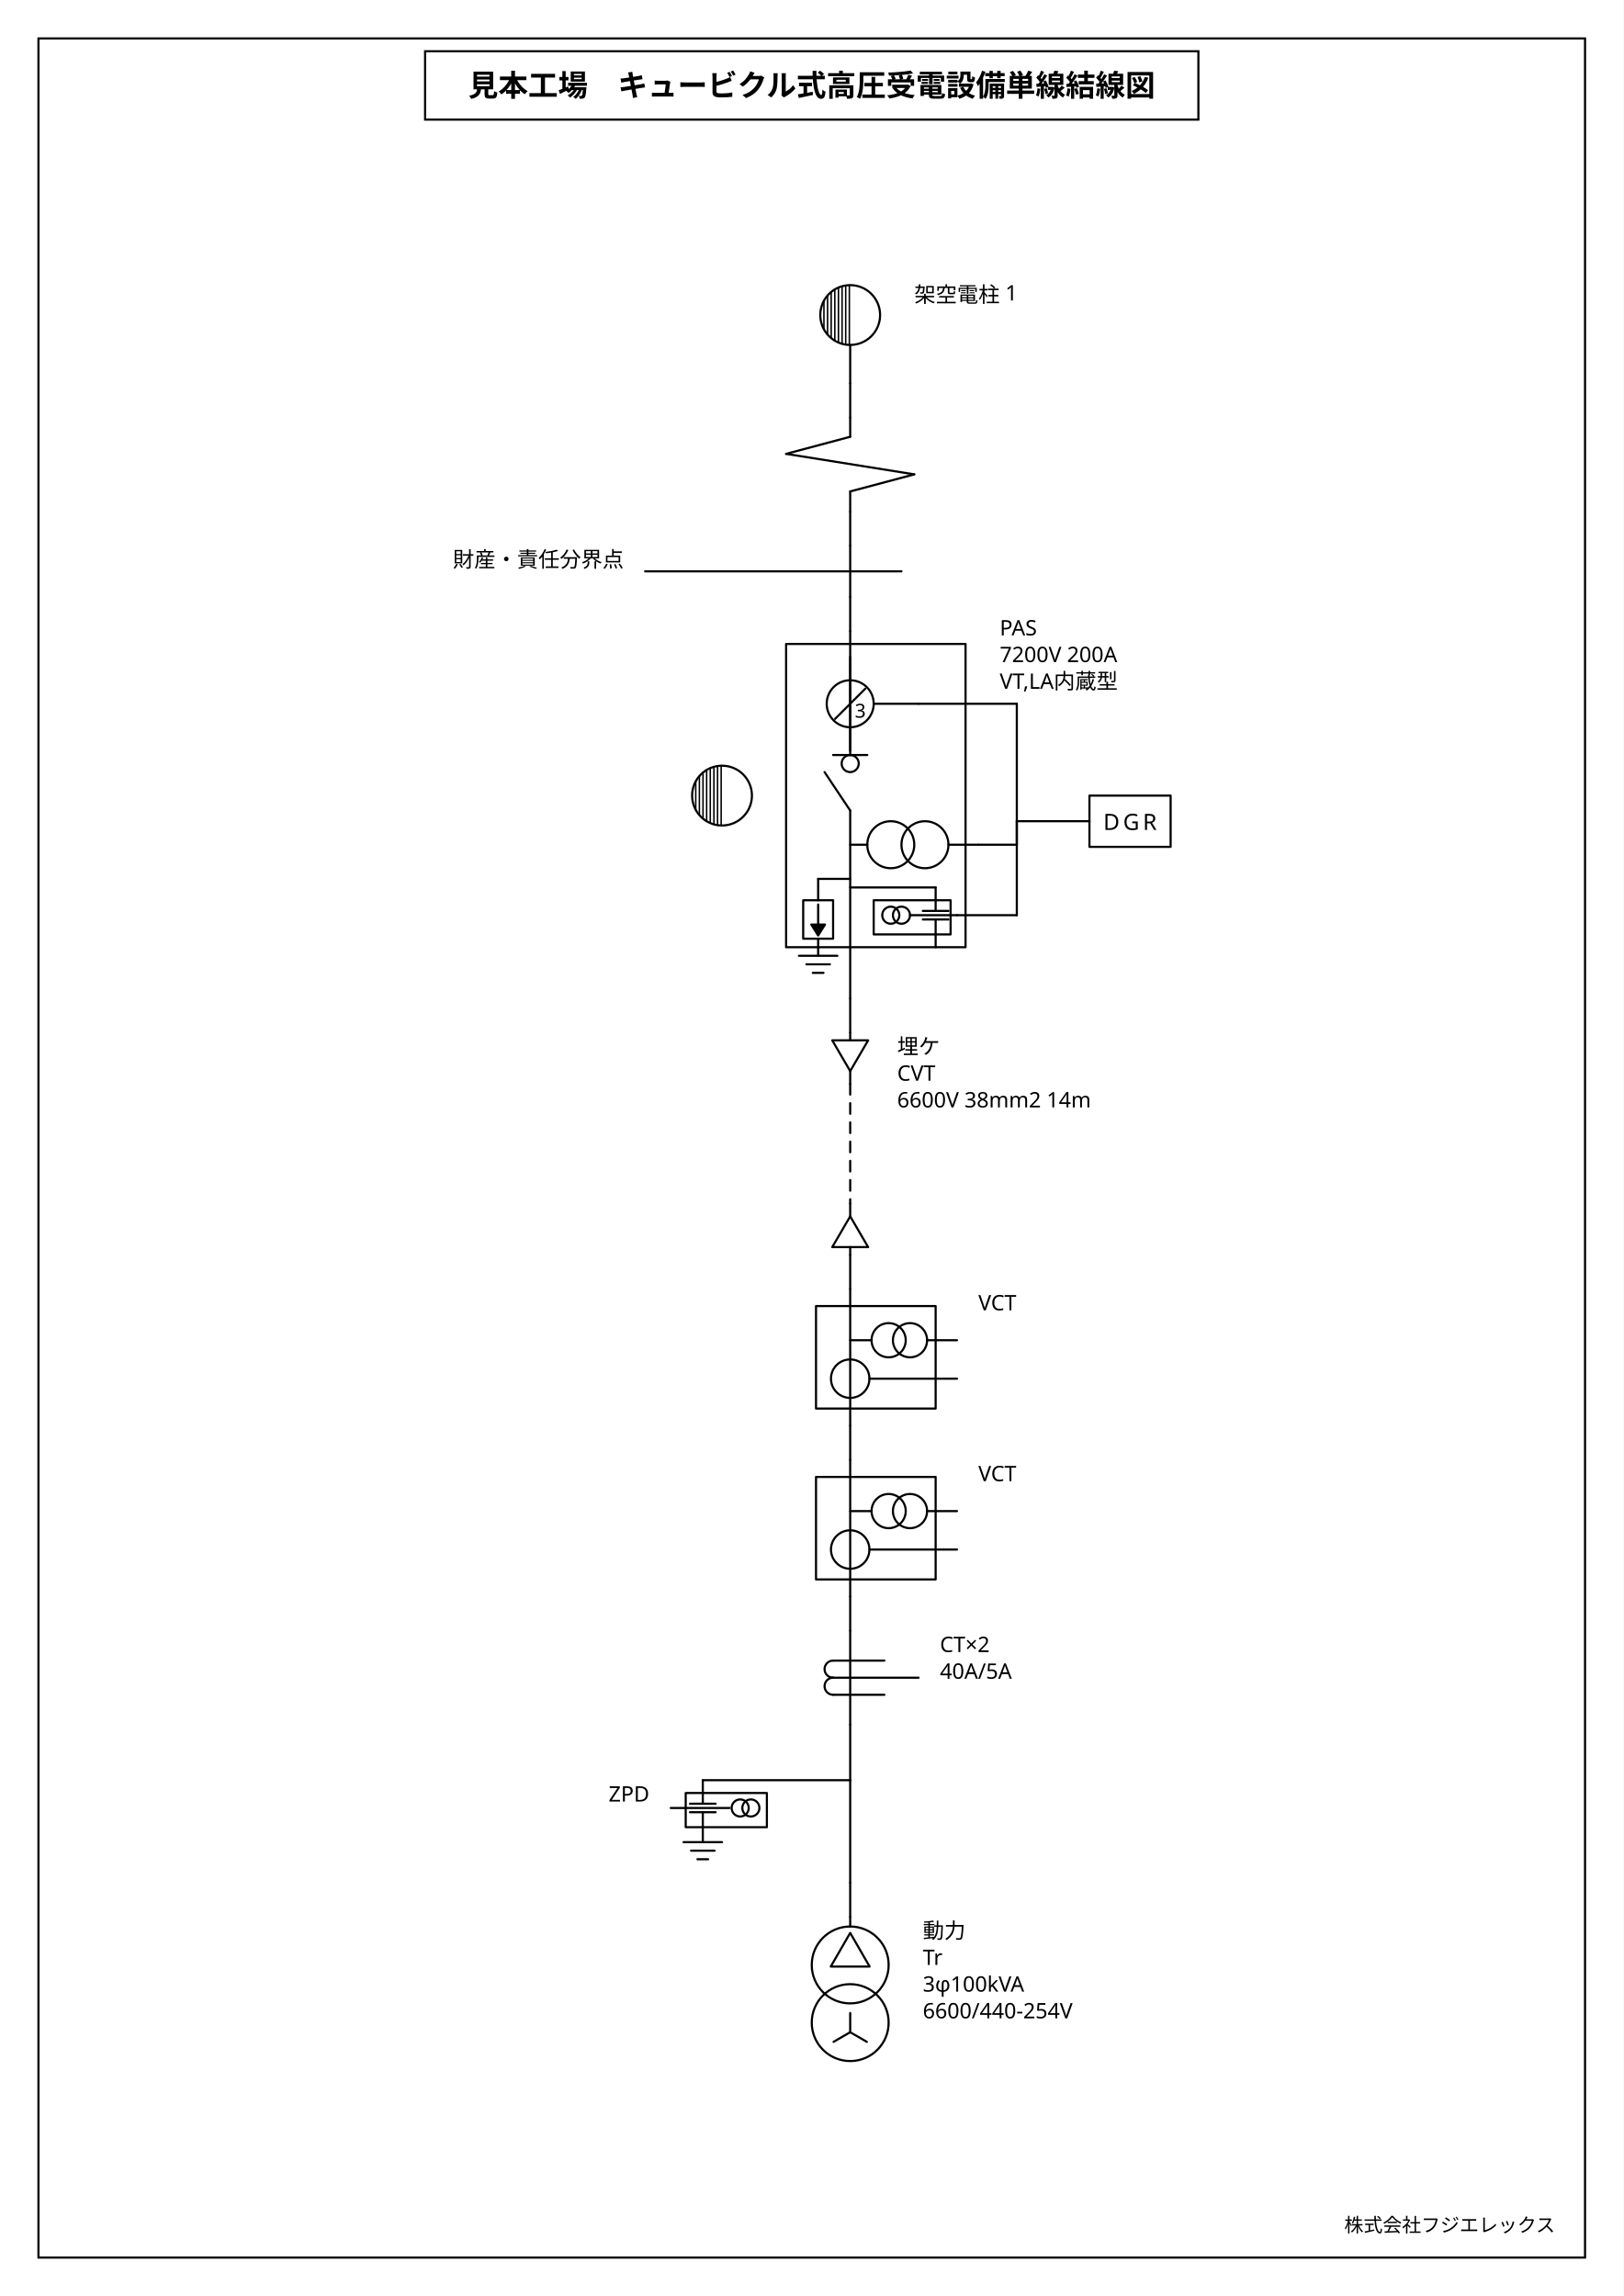
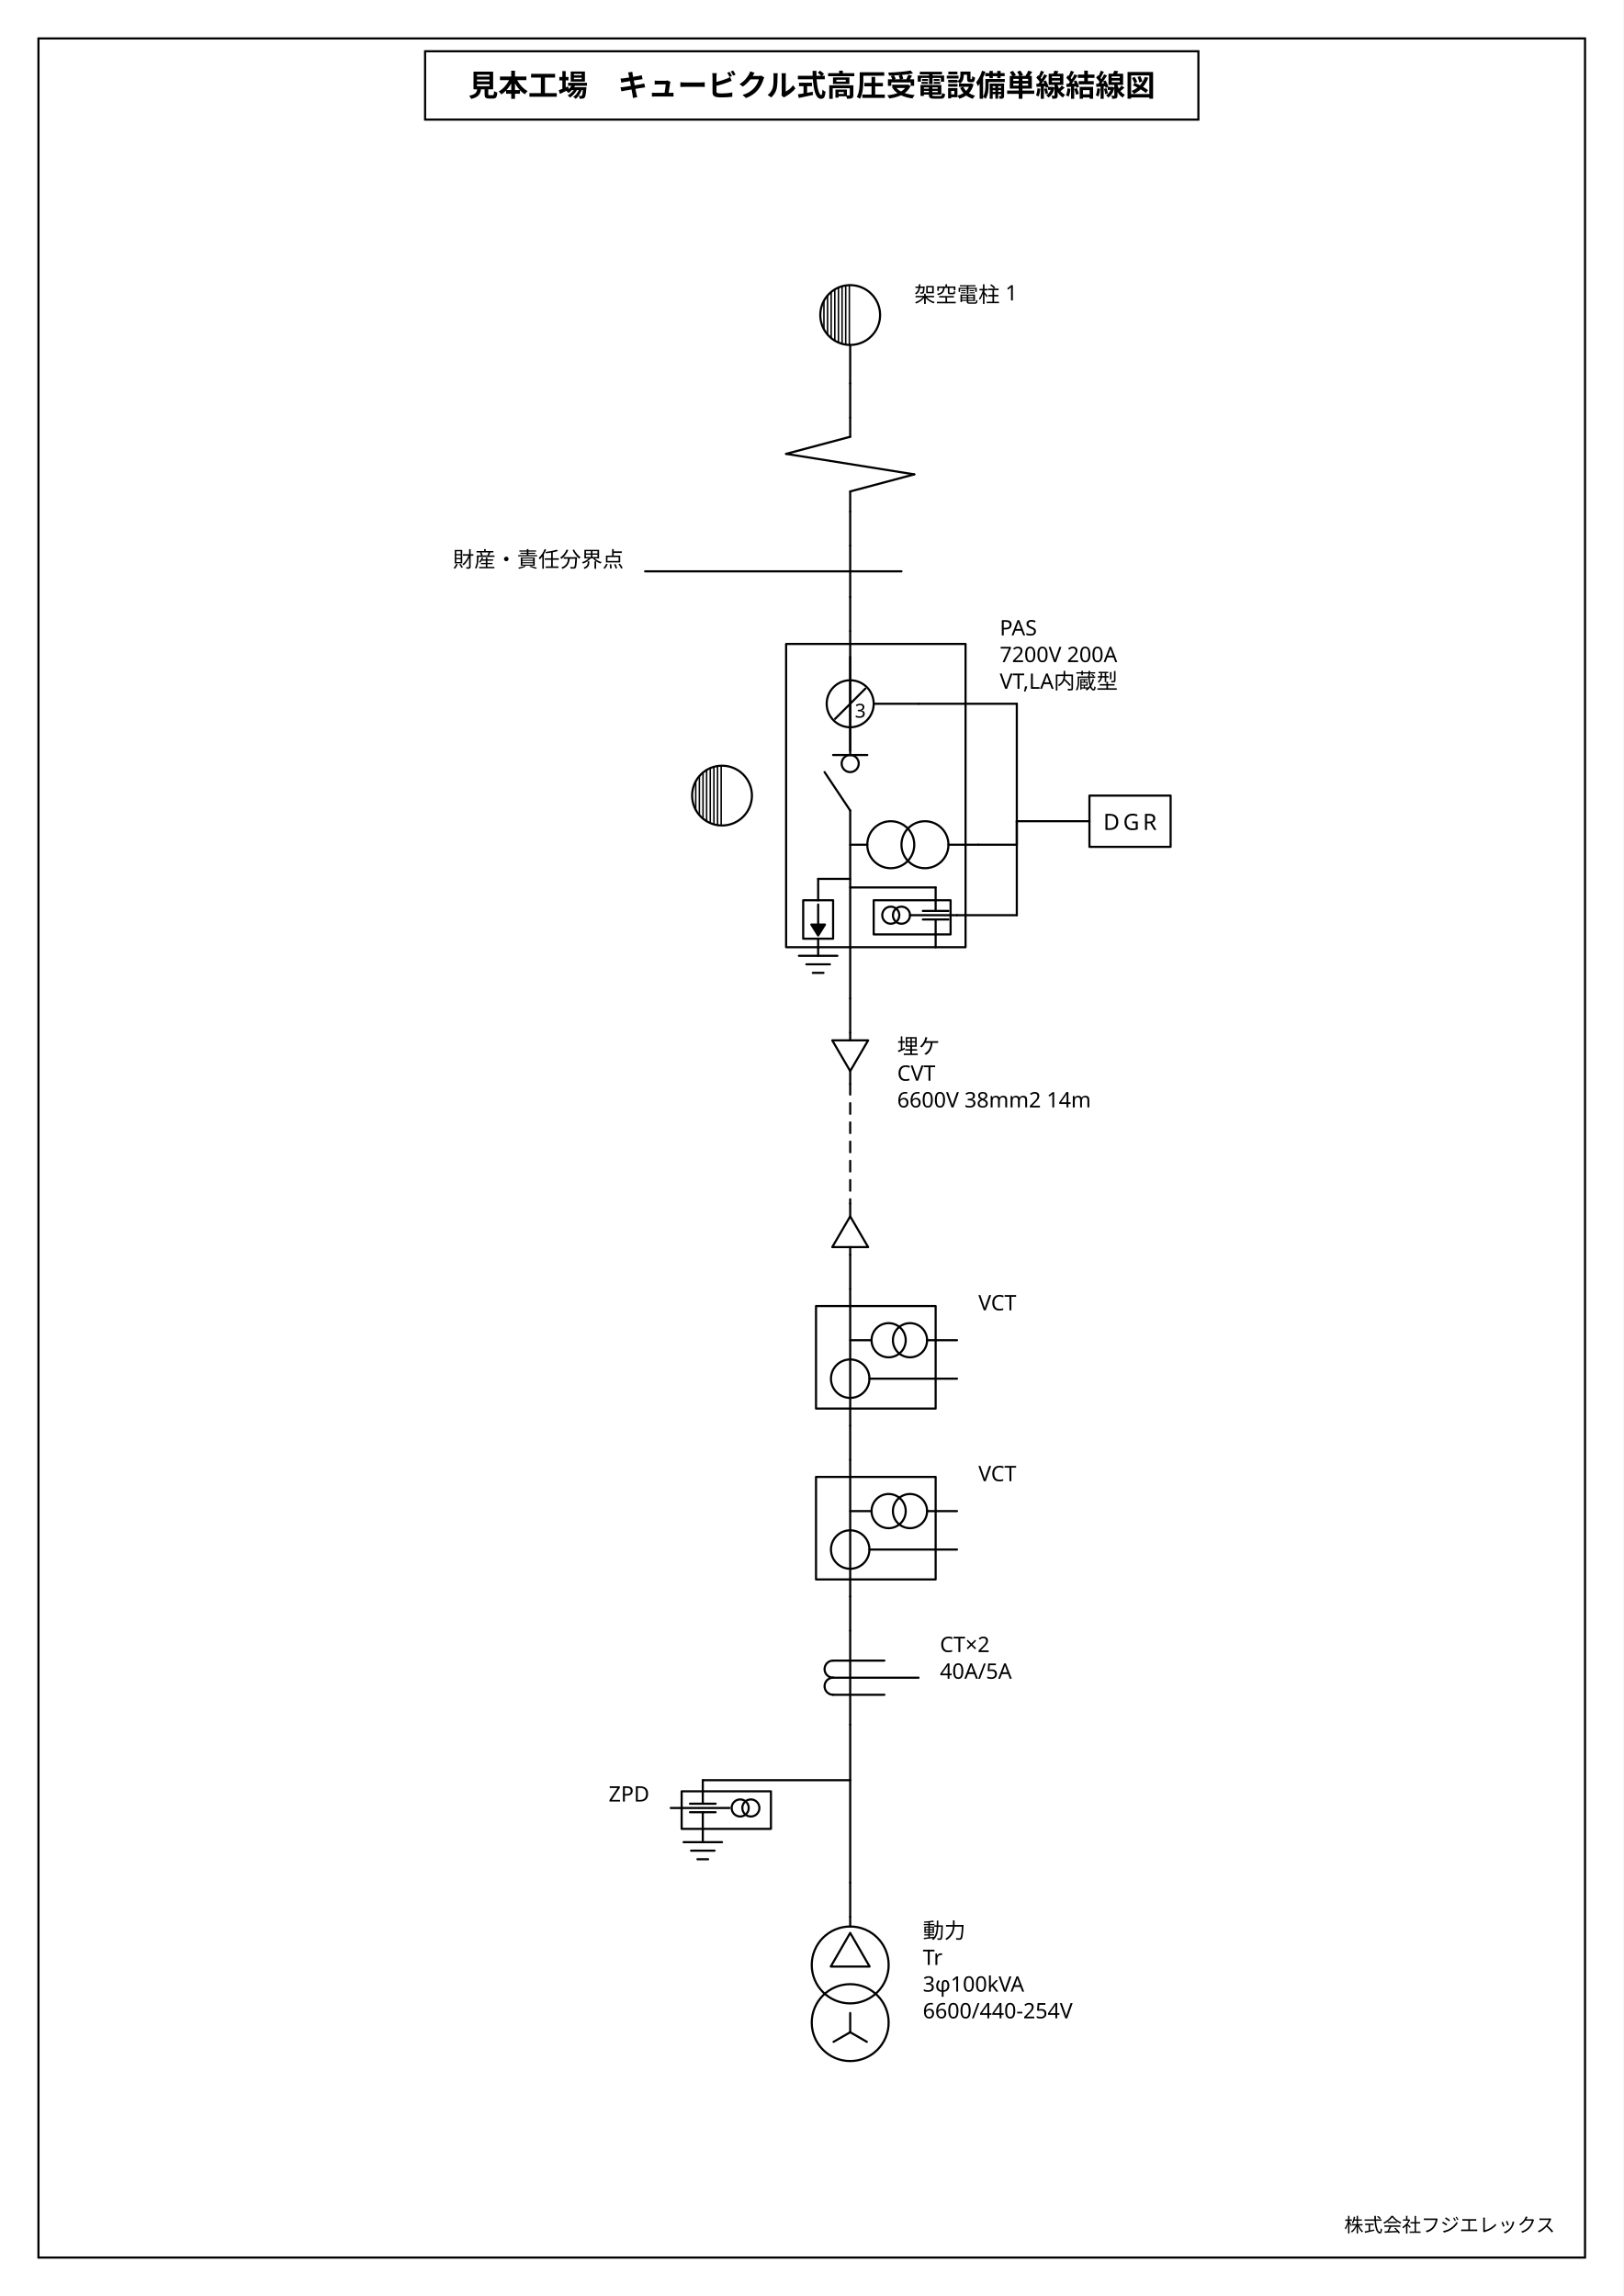
<svg xmlns="http://www.w3.org/2000/svg" viewBox="0 0 760 1075" width="760" height="1075">
  <rect x="0" y="0" width="760" height="1075" fill="#fff" />
  <g stroke="#000" fill="none">
    <rect x="18" y="18" width="724" height="1039" stroke-width="1" />
    <rect x="199" y="24" width="362" height="32" stroke-width="1" />
  </g>
  <text x="380" y="45" font-size="14" font-weight="700" text-anchor="middle" font-family="IPAGothic, 'IPAゴシック', 'Noto Sans JP', 'Hiragino Kaku Gothic ProN', 'Yu Gothic', sans-serif" fill="#000">見本工場　キュービクル式高圧受電設備単線結線図</text>
  <text x="728" y="1045" font-size="9" text-anchor="end" font-family="IPAGothic, 'IPAゴシック', 'Noto Sans JP', 'Hiragino Kaku Gothic ProN', 'Yu Gothic', sans-serif" fill="#000">株式会社フジエレックス</text>
  <g transform="translate(398 131.5) scale(1)">
    <g stroke="#000" fill="none" stroke-linecap="round" stroke-linejoin="round" color="#000">
      <line x1="0" y1="48" x2="0" y2="64" stroke-width="1" />
      <line x1="0" y1="108" x2="0" y2="124" stroke-width="1" />
      <line x1="0" y1="148" x2="0" y2="164" stroke-width="1" />
      <line x1="0" y1="280" x2="-15" y2="280" stroke-width="1" />
      <line x1="0" y1="284" x2="40" y2="284" stroke-width="1" />
      <line x1="32" y1="198" x2="78" y2="198" stroke-width="1" />
      <line x1="78" y1="198" x2="78" y2="253" stroke-width="1" />
      <line x1="60" y1="264" x2="78" y2="264" stroke-width="1" />
      <line x1="78" y1="264" x2="78" y2="253" stroke-width="1" />
      <line x1="50" y1="297" x2="78" y2="297" stroke-width="1" />
      <line x1="78" y1="297" x2="78" y2="253" stroke-width="1" />
      <line x1="78" y1="253" x2="112" y2="253" stroke-width="1" />
      <line x1="0" y1="336" x2="0" y2="352" stroke-width="1" />
      <line x1="0" y1="376" x2="0" y2="432" stroke-width="1" stroke-dasharray="5 4" />
      <line x1="0" y1="456" x2="0" y2="472" stroke-width="1" />
      <line x1="0" y1="536" x2="0" y2="552" stroke-width="1" />
      <line x1="0" y1="616" x2="0" y2="632" stroke-width="1" />
      <line x1="0" y1="676" x2="0" y2="702" stroke-width="1" />
      <line x1="0" y1="702" x2="-69" y2="702" stroke-width="1" />
      <line x1="0" y1="702" x2="0" y2="750" stroke-width="1" />
      <line x1="0" y1="750" x2="0" y2="766" stroke-width="1" />
      <g transform="translate(-16 0)">
        <circle cx="16" cy="16" r="14" fill="none" stroke-width="1" />
        <line x1="3.7" y1="9.313" x2="3.7" y2="22.687" stroke-width="0.7" />
        <line x1="5.4" y1="6.855" x2="5.4" y2="25.145" stroke-width="0.7" />
        <line x1="7.1" y1="5.193" x2="7.1" y2="26.807" stroke-width="0.7" />
        <line x1="8.8" y1="3.993" x2="8.8" y2="28.007" stroke-width="0.7" />
        <line x1="10.5" y1="3.126" x2="10.5" y2="28.874" stroke-width="0.7" />
        <line x1="12.2" y1="2.526" x2="12.2" y2="29.474" stroke-width="0.7" />
        <line x1="13.9" y1="2.158" x2="13.9" y2="29.842" stroke-width="0.7" />
        <line x1="15.6" y1="2.006" x2="15.6" y2="29.994" stroke-width="0.7" />
        <line x1="16" y1="30" x2="16" y2="48" stroke-width="1" />
      </g>
      <text x="30" y="10" font-size="10" text-anchor="start" font-family="IPAGothic, 'IPAゴシック', 'Noto Sans JP', 'Hiragino Kaku Gothic ProN', 'Yu Gothic', sans-serif" fill="currentColor" stroke="none">
        <tspan x="30" dy="0">架空電柱 1</tspan>
      </text>
      <g transform="translate(-30 64)">
        <line x1="30" y1="0" x2="30" y2="9" stroke-width="1" />
        <line x1="30" y1="9" x2="0" y2="17" stroke-width="1" />
        <line x1="0" y1="17" x2="60" y2="26.6" stroke-width="1" />
        <line x1="60" y1="26.6" x2="30" y2="34.6" stroke-width="1" />
        <line x1="30" y1="34.6" x2="30" y2="44" stroke-width="1" />
      </g>
      <g transform="translate(-96 124)">
        <line x1="96" y1="0" x2="96" y2="24" stroke-width="1" />
        <line x1="0" y1="12" x2="120" y2="12" stroke-width="1" />
      </g>
      <text x="-106" y="134" font-size="10" text-anchor="end" font-family="IPAGothic, 'IPAゴシック', 'Noto Sans JP', 'Hiragino Kaku Gothic ProN', 'Yu Gothic', sans-serif" fill="currentColor" stroke="none">
        <tspan x="-106" dy="0">財産・責任分界点</tspan>
      </text>
      <g transform="translate(-36 164)">
        <line x1="36" y1="0" x2="36" y2="6" stroke-width="1" />
        <rect x="6" y="6" width="84" height="142" fill="none" stroke-width="1" />
        <line x1="36" y1="6" x2="36" y2="58" stroke-width="1" />
        <line x1="28" y1="58" x2="44" y2="58" stroke-width="1" />
        <circle cx="36" cy="62" r="4" fill="none" stroke-width="1" />
        <line x1="36" y1="84" x2="24" y2="66" stroke-width="1" />
        <line x1="36" y1="84" x2="36" y2="172" stroke-width="1" />
      </g>
      <text x="70" y="166" font-size="10" text-anchor="start" font-family="IPAGothic, 'IPAゴシック', 'Noto Sans JP', 'Hiragino Kaku Gothic ProN', 'Yu Gothic', sans-serif" fill="currentColor" stroke="none">
        <tspan x="70" dy="0">PAS</tspan>
        <tspan x="70" dy="12.5">7200V 200A</tspan>
        <tspan x="70" dy="12.5">VT,LA内蔵型</tspan>
      </text>
      <g transform="translate(-76 225)">
        <circle cx="16" cy="16" r="14" fill="none" stroke-width="1" />
        <line x1="3.7" y1="9.313" x2="3.7" y2="22.687" stroke-width="0.7" />
        <line x1="5.4" y1="6.855" x2="5.4" y2="25.145" stroke-width="0.7" />
        <line x1="7.1" y1="5.193" x2="7.1" y2="26.807" stroke-width="0.7" />
        <line x1="8.8" y1="3.993" x2="8.8" y2="28.007" stroke-width="0.7" />
        <line x1="10.5" y1="3.126" x2="10.5" y2="28.874" stroke-width="0.7" />
        <line x1="12.2" y1="2.526" x2="12.2" y2="29.474" stroke-width="0.7" />
        <line x1="13.9" y1="2.158" x2="13.9" y2="29.842" stroke-width="0.7" />
        <line x1="15.6" y1="2.006" x2="15.6" y2="29.994" stroke-width="0.7" />
      </g>
      <g transform="translate(-20 176)">
        <line x1="20" y1="0" x2="20" y2="44" stroke-width="1" />
        <circle cx="20" cy="22" r="11" fill="none" stroke-width="1" />
        <line x1="12.929" y1="29.071" x2="27.071" y2="14.929" stroke-width="1" />
        <text x="24.75" y="25" font-size="9" text-anchor="middle" dominant-baseline="central" font-family="IPAGothic, 'IPAゴシック', 'Noto Sans JP', 'Hiragino Kaku Gothic ProN', 'Yu Gothic', sans-serif" fill="currentColor" stroke="none">3</text>
        <line x1="31" y1="22" x2="52" y2="22" stroke-width="1" />
      </g>
      <g transform="translate(0 249)">
        <line x1="0" y1="15" x2="8" y2="15" stroke-width="1" />
        <circle cx="19" cy="15" r="11" fill="none" stroke-width="1" />
        <circle cx="35" cy="15" r="11" fill="none" stroke-width="1" />
        <line x1="46" y1="15" x2="60" y2="15" stroke-width="1" />
      </g>
      <g transform="translate(-35 280)">
        <line x1="20" y1="0" x2="20" y2="10" stroke-width="1" />
        <rect x="13" y="10" width="14" height="18" fill="none" stroke-width="1" />
        <line x1="20" y1="12" x2="20" y2="23" stroke-width="1" />
        <polygon points="16.8,21.38 20,26.5 23.2,21.38" fill="currentColor" stroke-width="1" />
        <line x1="20" y1="28" x2="20" y2="36" stroke-width="1" />
        <line x1="11" y1="36" x2="29" y2="36" stroke-width="1" />
        <line x1="14.5" y1="40" x2="25.5" y2="40" stroke-width="1" />
        <line x1="17.5" y1="44" x2="22.5" y2="44" stroke-width="1" />
      </g>
      <g transform="translate(10 284)">
        <line x1="30" y1="0" x2="30" y2="11" stroke-width="1" />
        <rect x="1" y="6" width="36" height="16" fill="none" stroke-width="1" />
        <line x1="24" y1="11" x2="36" y2="11" stroke-width="1" />
        <line x1="24" y1="15" x2="36" y2="15" stroke-width="1" />
        <line x1="30" y1="15" x2="30" y2="28" stroke-width="1" />
        <line x1="18" y1="13" x2="40" y2="13" stroke-width="1" />
        <circle cx="9" cy="13" r="4" fill="none" stroke-width="1" />
        <circle cx="14" cy="13" r="4" fill="none" stroke-width="1" />
      </g>
      <g transform="translate(112 241)">
        <rect x="0" y="0" width="38" height="24" fill="none" stroke-width="1" />
        <text x="19" y="12" font-size="10.5" text-anchor="middle" dominant-baseline="central" font-family="IPAGothic, 'IPAゴシック', 'Noto Sans JP', 'Hiragino Kaku Gothic ProN', 'Yu Gothic', sans-serif" letter-spacing="1.6" fill="currentColor" stroke="none">DGR</text>
      </g>
      <g transform="translate(-12 352)">
        <line x1="12" y1="0" x2="12" y2="3.6" stroke-width="1" />
        <polygon points="3.6,3.6 20.4,3.6 12,18" fill="none" stroke-width="1" />
        <line x1="12" y1="18" x2="12" y2="24" stroke-width="1" />
      </g>
      <text x="22" y="362" font-size="10" text-anchor="start" font-family="IPAGothic, 'IPAゴシック', 'Noto Sans JP', 'Hiragino Kaku Gothic ProN', 'Yu Gothic', sans-serif" fill="currentColor" stroke="none">
        <tspan x="22" dy="0">埋ケ</tspan>
        <tspan x="22" dy="12.5">CVT</tspan>
        <tspan x="22" dy="12.5">6600V 38mm2 14m</tspan>
      </text>
      <g transform="translate(-12 432) rotate(180 12 12)">
        <line x1="12" y1="0" x2="12" y2="3.6" stroke-width="1" />
        <polygon points="3.6,3.6 20.4,3.6 12,18" fill="none" stroke-width="1" />
        <line x1="12" y1="18" x2="12" y2="24" stroke-width="1" />
      </g>
      <g transform="translate(-22 472)">
        <line x1="22" y1="0" x2="22" y2="64" stroke-width="1" />
        <rect x="6" y="8" width="56" height="48" fill="none" stroke-width="1" />
        <line x1="22" y1="24" x2="32" y2="24" stroke-width="1" />
        <circle cx="40" cy="24" r="8" fill="none" stroke-width="1" />
        <circle cx="50" cy="24" r="8" fill="none" stroke-width="1" />
        <line x1="58" y1="24" x2="72" y2="24" stroke-width="1" />
        <circle cx="22" cy="42" r="9" fill="none" stroke-width="1" />
        <line x1="31" y1="42" x2="72" y2="42" stroke-width="1" />
      </g>
      <text x="60" y="482" font-size="10" text-anchor="start" font-family="IPAGothic, 'IPAゴシック', 'Noto Sans JP', 'Hiragino Kaku Gothic ProN', 'Yu Gothic', sans-serif" fill="currentColor" stroke="none">
        <tspan x="60" dy="0">VCT</tspan>
      </text>
      <g transform="translate(-22 552)">
        <line x1="22" y1="0" x2="22" y2="64" stroke-width="1" />
        <rect x="6" y="8" width="56" height="48" fill="none" stroke-width="1" />
        <line x1="22" y1="24" x2="32" y2="24" stroke-width="1" />
        <circle cx="40" cy="24" r="8" fill="none" stroke-width="1" />
        <circle cx="50" cy="24" r="8" fill="none" stroke-width="1" />
        <line x1="58" y1="24" x2="72" y2="24" stroke-width="1" />
        <circle cx="22" cy="42" r="9" fill="none" stroke-width="1" />
        <line x1="31" y1="42" x2="72" y2="42" stroke-width="1" />
      </g>
      <text x="60" y="562" font-size="10" text-anchor="start" font-family="IPAGothic, 'IPAゴシック', 'Noto Sans JP', 'Hiragino Kaku Gothic ProN', 'Yu Gothic', sans-serif" fill="currentColor" stroke="none">
        <tspan x="60" dy="0">VCT</tspan>
      </text>
      <g transform="translate(-24 632)">
        <line x1="24" y1="0" x2="24" y2="44" stroke-width="1" />
        <line x1="16" y1="14" x2="40" y2="14" stroke-width="1" />
        <line x1="16" y1="30" x2="40" y2="30" stroke-width="1" />
        <line x1="16" y1="22" x2="56" y2="22" stroke-width="1" />
        <path d="M 16 14 A 4 4 0 0 0 16 22" fill="none" stroke-width="1" />
        <path d="M 16 22 A 4 4 0 0 0 16 30" fill="none" stroke-width="1" />
      </g>
      <text x="42" y="642" font-size="10" text-anchor="start" font-family="IPAGothic, 'IPAゴシック', 'Noto Sans JP', 'Hiragino Kaku Gothic ProN', 'Yu Gothic', sans-serif" fill="currentColor" stroke="none">
        <tspan x="42" dy="0">CT×2</tspan>
        <tspan x="42" dy="12.5">40A/5A</tspan>
      </text>
      <g transform="translate(-84 702)">
        <line x1="15" y1="0" x2="15" y2="11" stroke-width="1" />
-         <rect x="7" y="6" width="38" height="16" fill="none" stroke-width="1" />
+         <rect x="5.1" y="5.2" width="41.8" height="17.6" fill="none" stroke-width="1" />
        <line x1="9" y1="11" x2="21" y2="11" stroke-width="1" />
        <line x1="9" y1="15" x2="21" y2="15" stroke-width="1" />
        <line x1="15" y1="15" x2="15" y2="29" stroke-width="1" />
        <line x1="6" y1="29" x2="24" y2="29" stroke-width="1" />
        <line x1="9.5" y1="33" x2="20.5" y2="33" stroke-width="1" />
        <line x1="12.5" y1="37" x2="17.5" y2="37" stroke-width="1" />
        <line x1="0" y1="13" x2="27.5" y2="13" stroke-width="1" />
        <circle cx="32.5" cy="13" r="4" fill="none" stroke-width="1" />
        <circle cx="37.5" cy="13" r="4" fill="none" stroke-width="1" />
      </g>
      <text x="-94" y="712" font-size="10" text-anchor="end" font-family="IPAGothic, 'IPAゴシック', 'Noto Sans JP', 'Hiragino Kaku Gothic ProN', 'Yu Gothic', sans-serif" fill="currentColor" stroke="none">
        <tspan x="-94" dy="0">ZPD</tspan>
      </text>
      <g transform="translate(-24 766)">
        <line x1="24" y1="0" x2="24" y2="4.5" stroke-width="1" />
        <circle cx="24" cy="22.5" r="18" fill="none" stroke-width="1" />
        <circle cx="24" cy="49.5" r="18" fill="none" stroke-width="1" />
        <polygon points="24,7.5 33.093,23.25 14.907,23.25" fill="none" stroke-width="1" />
        <line x1="24" y1="54" x2="24" y2="45" stroke-width="1" />
        <line x1="24" y1="54" x2="31.794" y2="58.5" stroke-width="1" />
        <line x1="24" y1="54" x2="16.206" y2="58.5" stroke-width="1" />
      </g>
      <text x="34" y="776" font-size="10" text-anchor="start" font-family="IPAGothic, 'IPAゴシック', 'Noto Sans JP', 'Hiragino Kaku Gothic ProN', 'Yu Gothic', sans-serif" fill="currentColor" stroke="none">
        <tspan x="34" dy="0">動力</tspan>
        <tspan x="34" dy="12.5">Tr</tspan>
        <tspan x="34" dy="12.5">3φ100kVA</tspan>
        <tspan x="34" dy="12.5">6600/440-254V</tspan>
      </text>
    </g>
  </g>
</svg>
